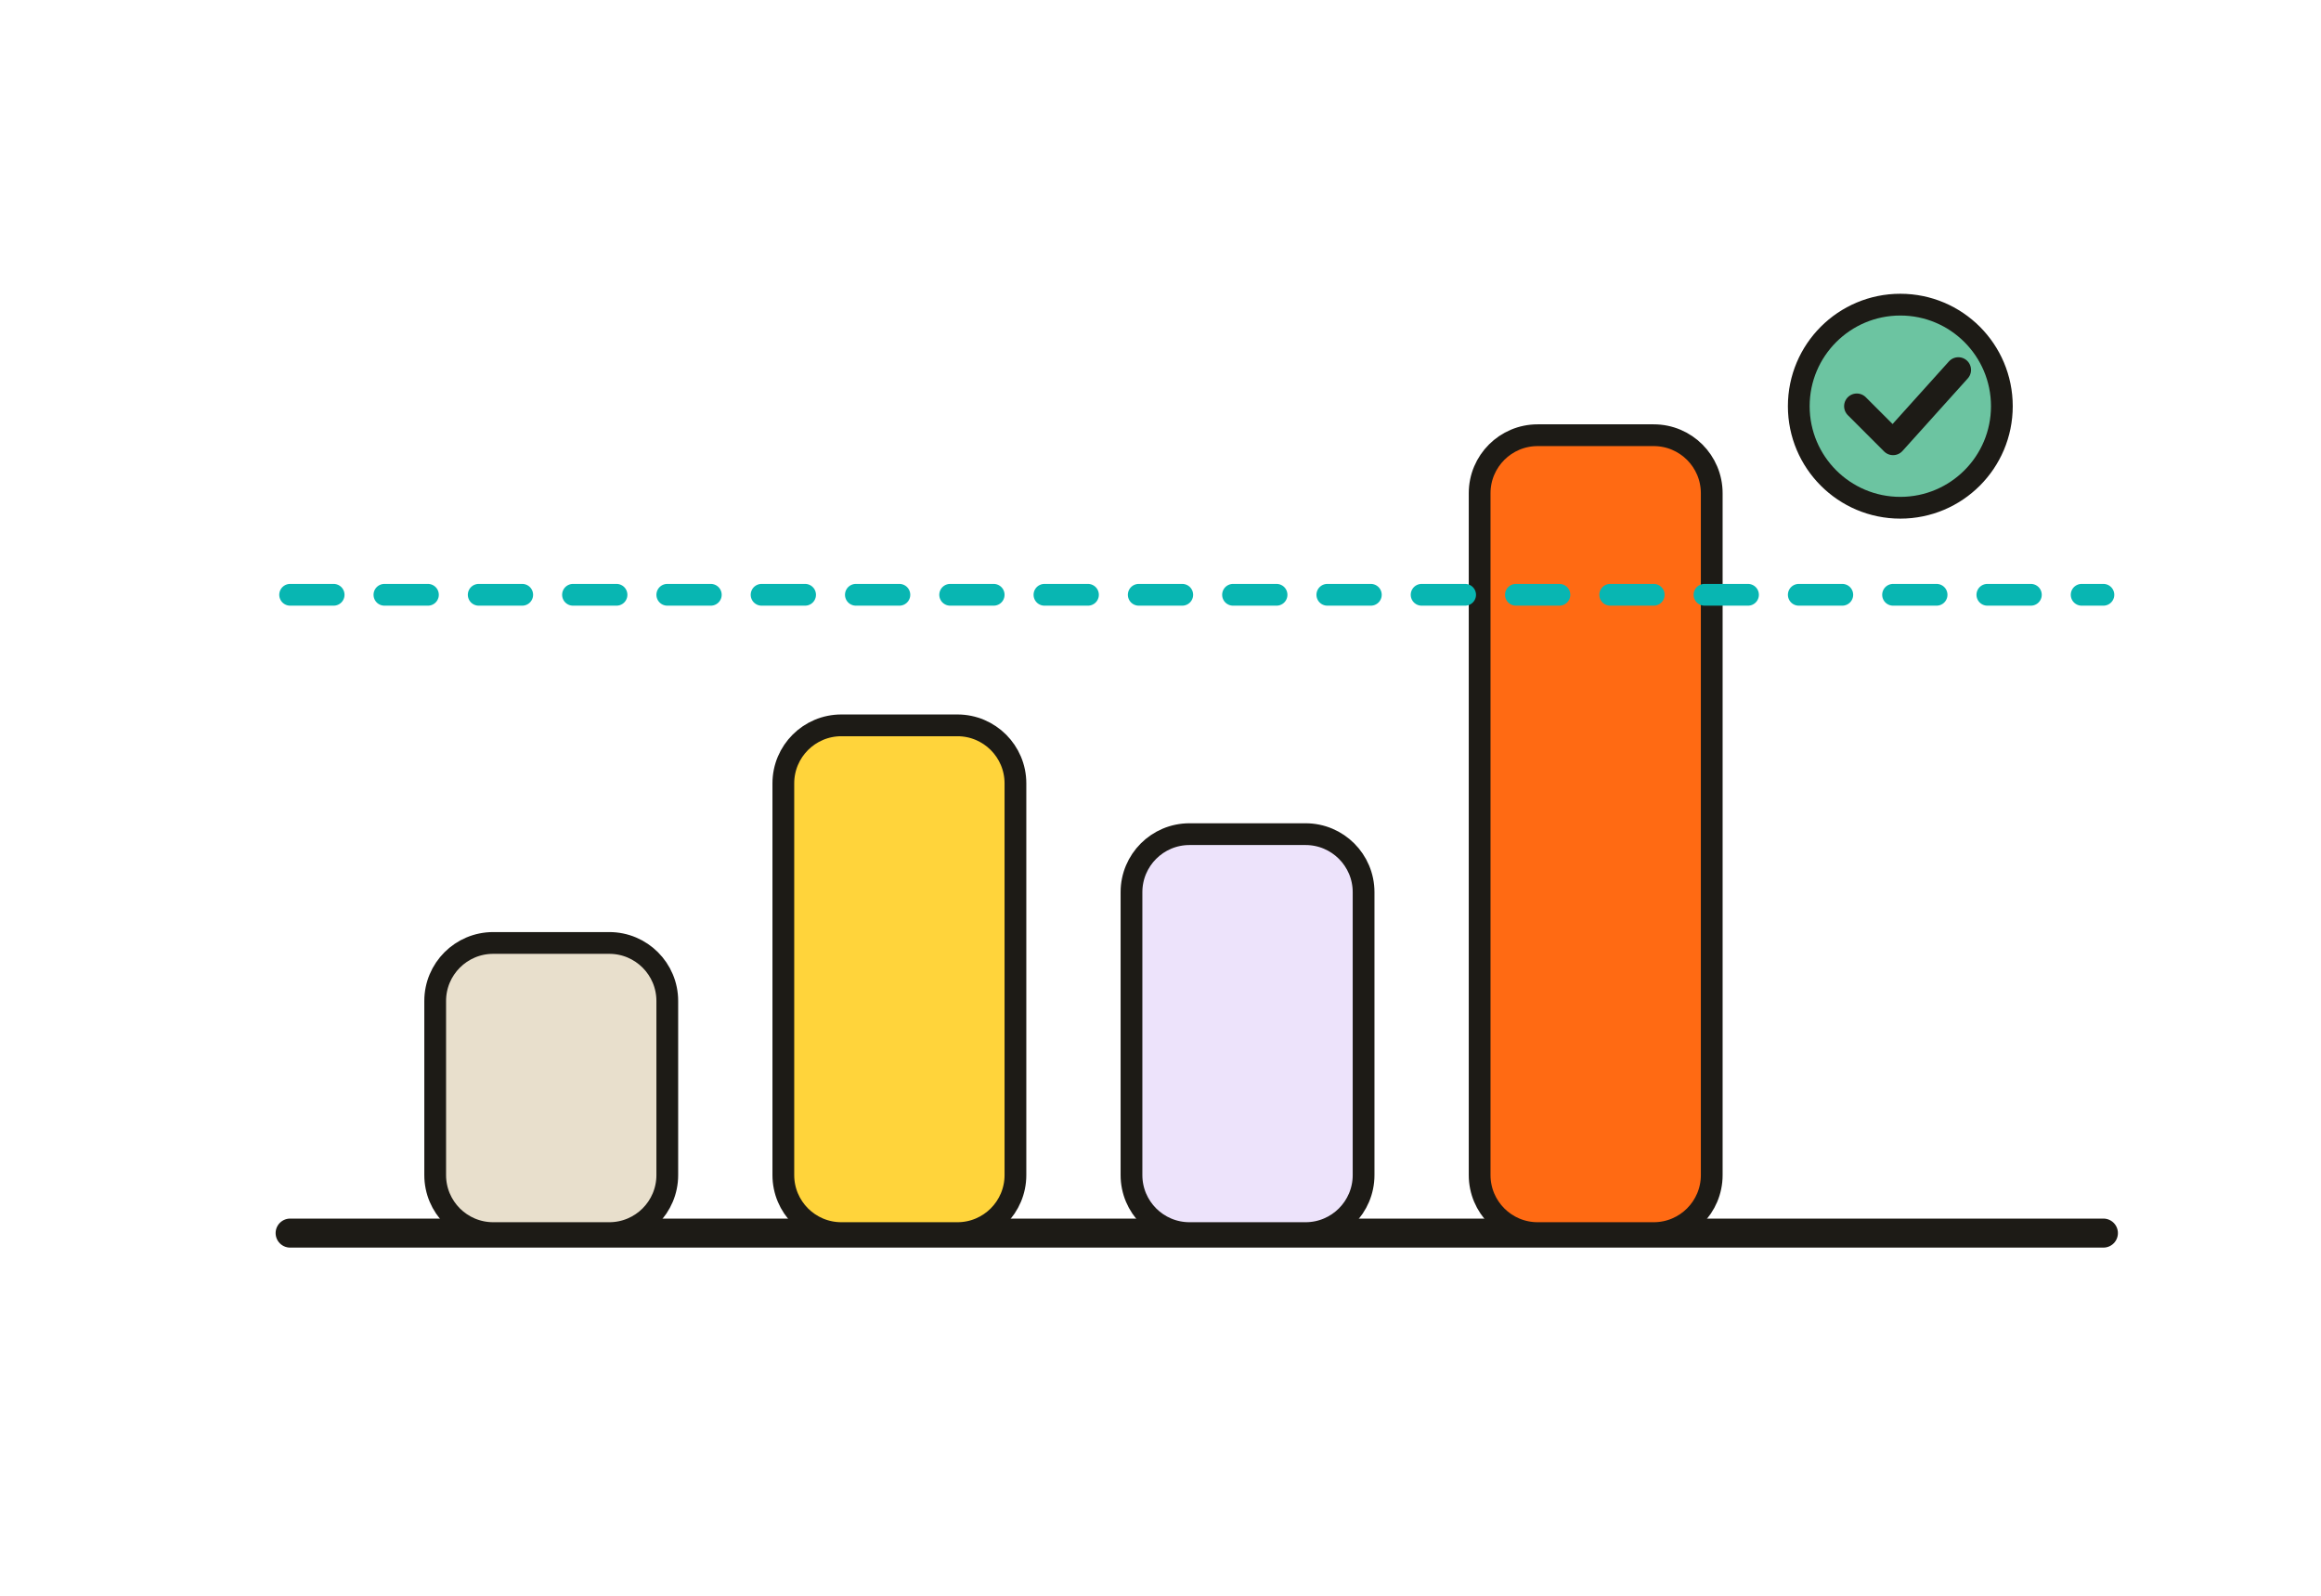
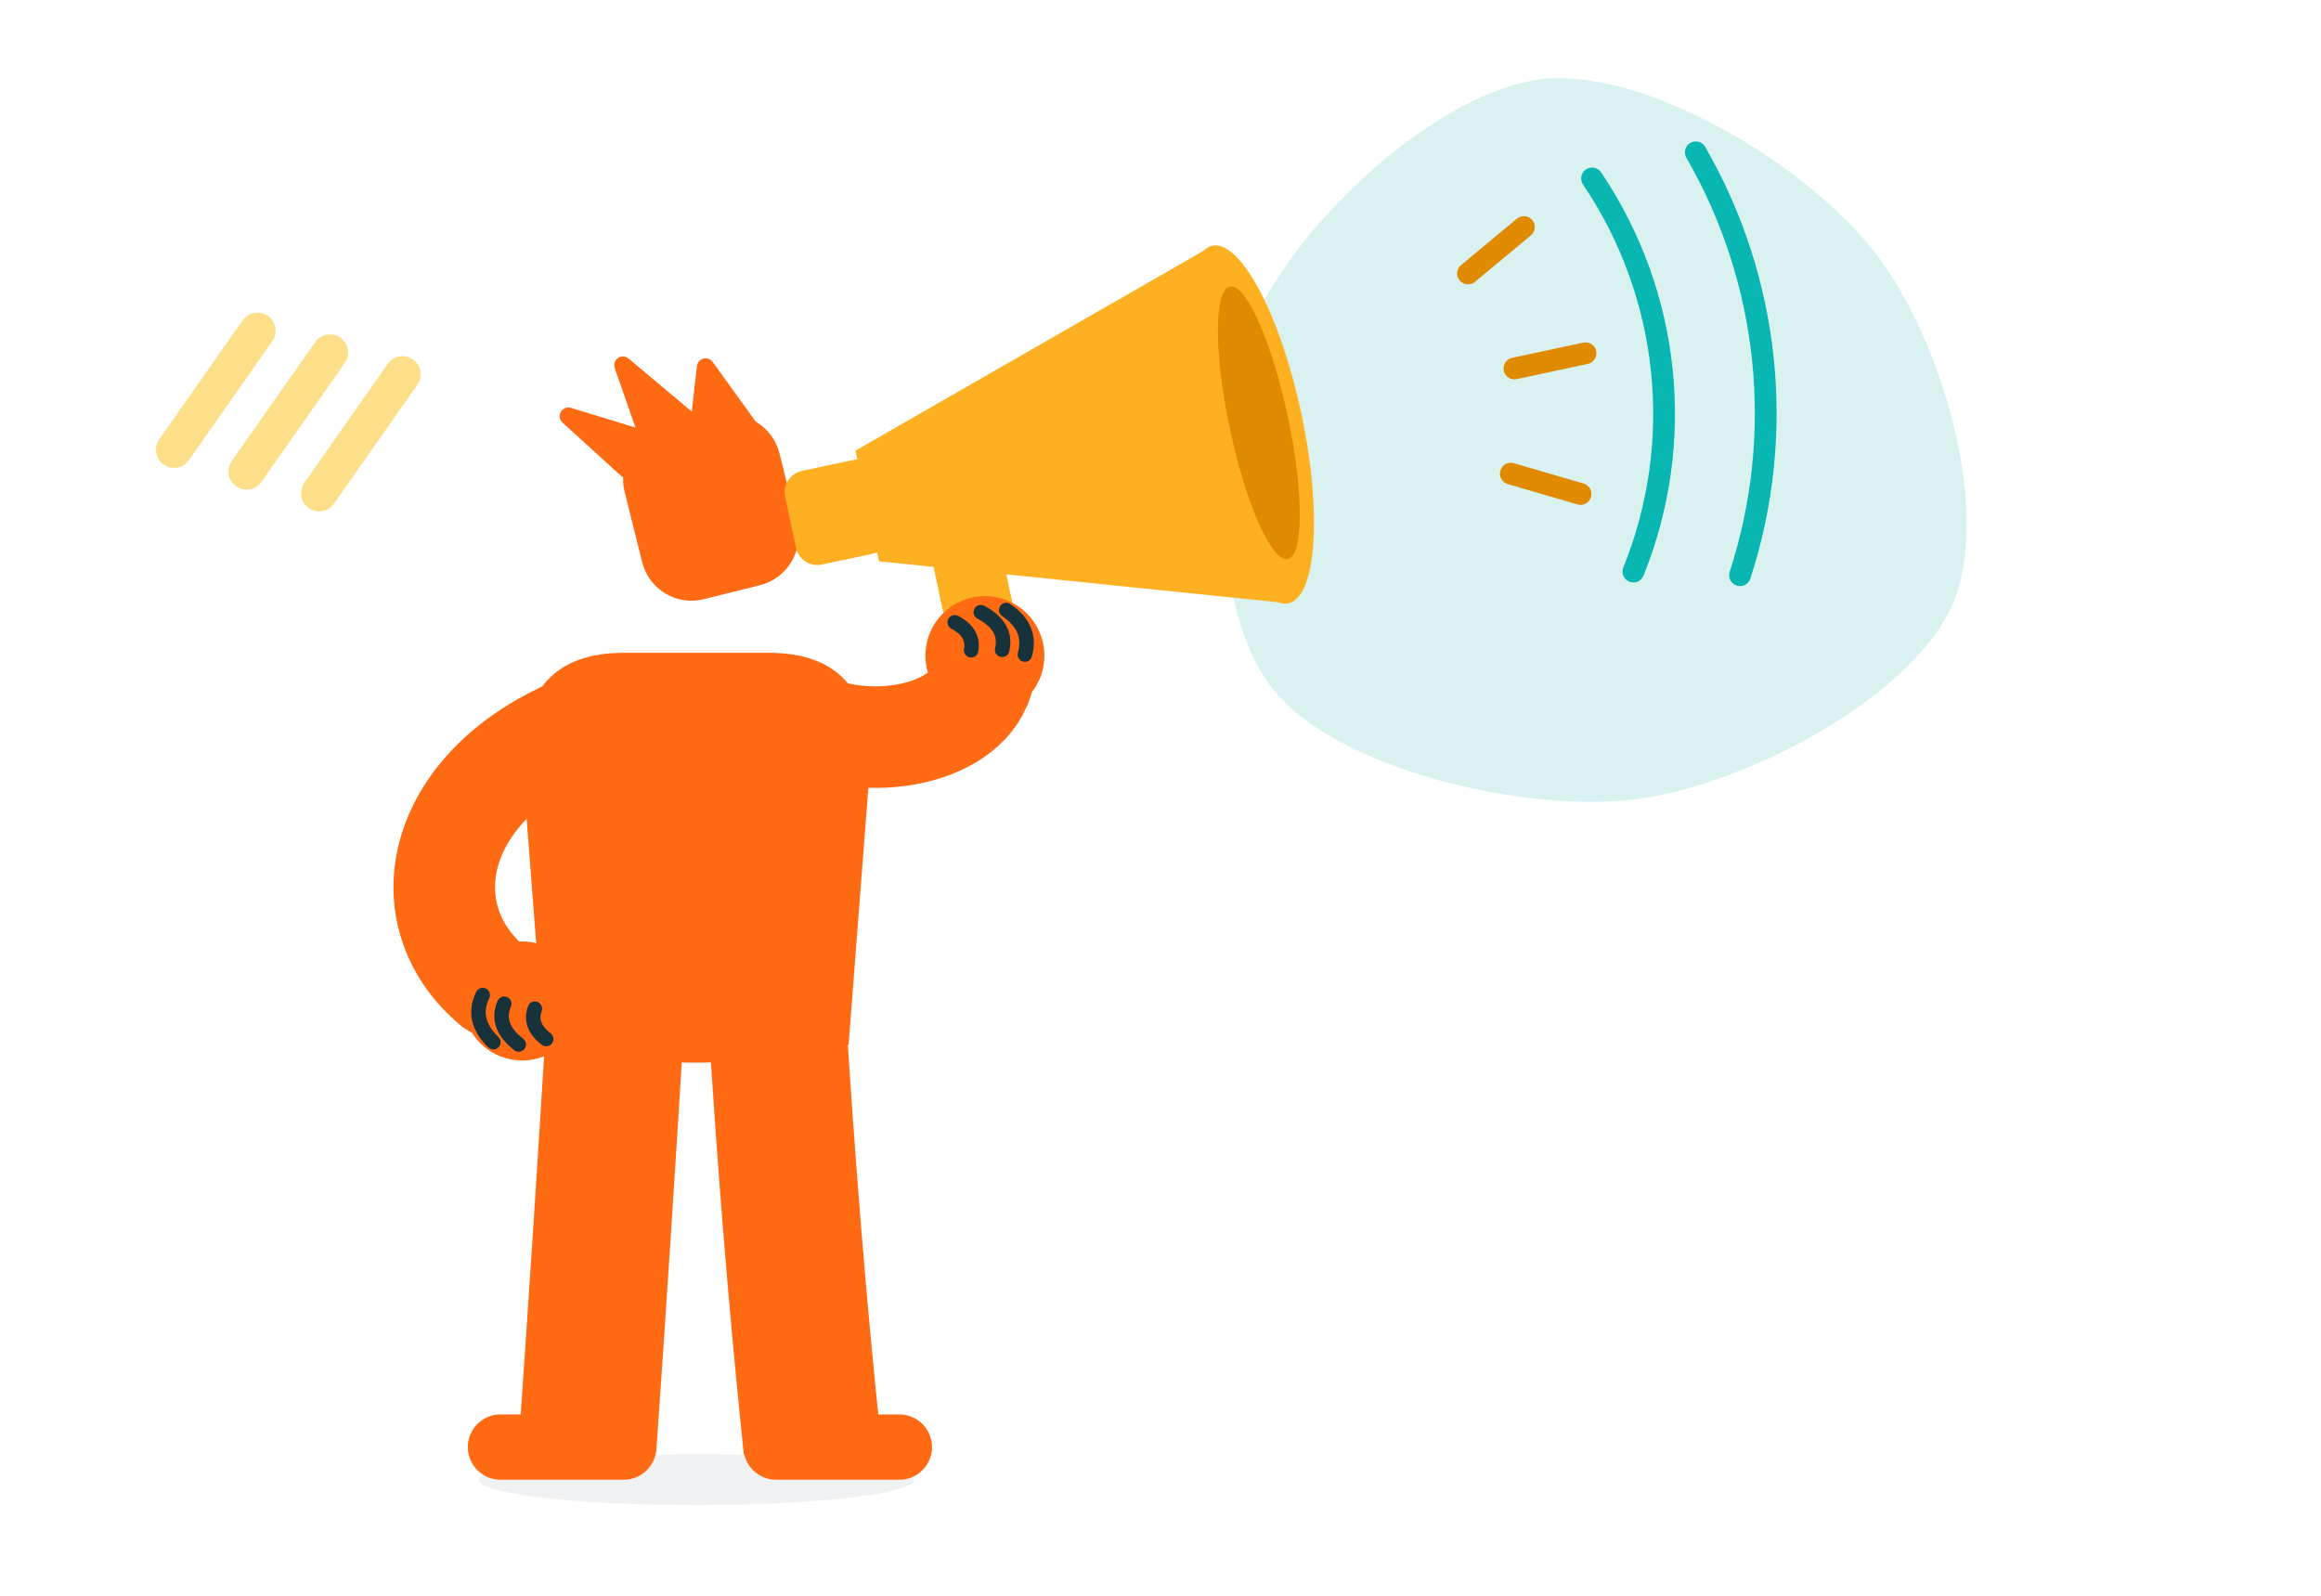
- <svg xmlns="http://www.w3.org/2000/svg" viewBox="0 0 320 220" width="320" height="220" role="img" aria-labelledby="t d">
-   <path d="M40 170 H290" stroke="#1d1b16" stroke-width="4" stroke-linecap="round" />
-   <rect x="60" y="130" width="32" height="40" rx="8" fill="#E8DFCC" stroke="#1d1b16" stroke-width="3" />
-   <rect x="108" y="100" width="32" height="70" rx="8" fill="#FFD43B" stroke="#1d1b16" stroke-width="3" />
-   <rect x="156" y="115" width="32" height="55" rx="8" fill="#EDE3FB" stroke="#1d1b16" stroke-width="3" />
-   <rect x="204" y="60" width="32" height="110" rx="8" fill="#FF6A13" stroke="#1d1b16" stroke-width="3" />
-   <path d="M40 82 H290" stroke="#08B6B2" stroke-width="3" stroke-dasharray="6 7" stroke-linecap="round" />
-   <circle cx="262" cy="56" r="14" fill="#6CC4A1" stroke="#1d1b16" stroke-width="3" />
-   <path d="M256 56 l5 5 l9 -10" fill="none" stroke="#1d1b16" stroke-width="3.5" stroke-linecap="round" stroke-linejoin="round" />
+ <svg xmlns="http://www.w3.org/2000/svg" class="tm" viewBox="0 0 320 220" width="320" height="220" role="img" aria-labelledby="tm-t tm-d">
+   <style>.tm .up{animation:tm0 4.2s ease-in-out infinite alternate}@keyframes tm0{to{transform:translateY(-2px)}}.tm .head{animation:tm1 4.6s ease-in-out infinite alternate;transform-box:view-box;transform-origin:98.0px 82.0px}@keyframes tm1{to{transform:rotate(-4deg)}}.tm .arm{animation:tm2 3.2s ease-in-out infinite alternate;transform-box:view-box;transform-origin:112.0px 100.0px}@keyframes tm2{to{transform:rotate(-3deg)}}.tm .waves{animation:tm3 2.2s ease-in-out infinite alternate}@keyframes tm3{to{opacity:.4;transform:translateX(3px)}}.tm .marks{animation:tm4 1.6s ease-in-out infinite alternate}@keyframes tm4{to{opacity:.2}}.tm .doodle2{animation:tm5 3.4s ease-in-out infinite alternate}@keyframes tm5{to{opacity:.55}}@media (prefers-reduced-motion:reduce){.tm,.tm *{animation:none!important}}</style>
+   <path d="M269.2 83.3C263.8 95.9 241.1 108.2 225.5 110.2C209.9 112.1 184.2 106.0 175.5 95.0C166.7 84.0 166.8 58.2 173.0 44.1C179.2 30.1 198.5 12.5 212.7 10.9C226.9 9.4 249.0 22.6 258.4 34.7C267.8 46.7 274.7 70.7 269.2 83.3Z" fill="#d9f2f0" />
+   <g class="doodle2">
+     <path d="M24.0 62.0 l11.5 -16.4" fill="none" stroke="#fedf89" stroke-width="5" stroke-linecap="round" stroke-linejoin="round" />
+     <path d="M34.0 65.0 l11.5 -16.4" fill="none" stroke="#fedf89" stroke-width="5" stroke-linecap="round" stroke-linejoin="round" />
+     <path d="M44.0 68.0 l11.5 -16.4" fill="none" stroke="#fedf89" stroke-width="5" stroke-linecap="round" stroke-linejoin="round" />
+   </g>
+   <g class="waves">
+     <path d="M219.5 24.6A58 58 0 0 1 225.2 78.8M233.8 21.0A72 72 0 0 1 239.9 79.3" fill="none" stroke="#08b6b2" stroke-width="3" stroke-linecap="round" stroke-linejoin="round" />
+   </g>
+   <ellipse cx="96.0" cy="204.0" rx="30" ry="3.5" fill="#17323a" fill-opacity=".07" />
+   <g transform="translate(96 204) scale(1.0)">
+     <path d="M-11 -66Q-13 -33.0 -15 -4.5" fill="none" stroke="#ff6a13" stroke-width="19" stroke-linecap="butt" stroke-linejoin="round" />
+     <rect x="-31.5" y="-9.0" width="26" height="9" rx="4.5" fill="#ff6a13" />
+     <path d="M11 -66Q13 -33.0 16 -4.5" fill="none" stroke="#ff6a13" stroke-width="19" stroke-linecap="butt" stroke-linejoin="round" />
+     <rect x="6.5" y="-9.0" width="26" height="9" rx="4.5" fill="#ff6a13" />
+   </g>
+   <g class="up">
+     <g transform="translate(96 204) scale(1.0)">
+       <path d="M-24 -99Q-24 -114 -10 -114H10Q24 -114 24 -99L21 -60Q0 -55 -21 -60Z" fill="#ff6a13" />
+     </g>
+     <g class="head">
+       <g transform="translate(96 204) scale(1.0)">
+         <g transform="translate(2 -134) rotate(-14)">
+           <rect x="-11" y="-12" width="22" height="24" rx="7" fill="#ff6a13" />
+           <path d="M-10 -8L-16 -17L-6 -11L-7 -22L1 -11L4 -19L8 -9Z" fill="#ff6a13" stroke="#ff6a13" stroke-width="2.4" stroke-linecap="round" stroke-linejoin="round" />
+         </g>
+       </g>
+     </g>
+     <g transform="translate(96 204) scale(1.0)">
+       <path d="M-16 -104C-36 -96 -40 -78 -28 -68" fill="none" stroke="#ff6a13" stroke-width="14" stroke-linecap="round" stroke-linejoin="round" />
+       <g transform="translate(-24 -66) rotate(200)">
+         <circle r="8.2" fill="#ff6a13" />
+         <path d="M-1.6-5.8q4 1.3 3.8 4.6M1.8-6.7q4 1.8 3.6 5.6M-4.9-3.8q2.9 0.9 2.9 3.4" fill="none" stroke="#17323a" stroke-width="2.0" stroke-linecap="round" stroke-linejoin="round" />
+       </g>
+     </g>
+     <g class="arm">
+       <g transform="translate(96 204) scale(1.0)">
+         <g transform="translate(13 -132) rotate(-12) scale(1.2)">
+           <rect x="15" y="5" width="8" height="15" rx="2.5" fill="#ffb020" />
+           <rect x="0" y="-5.5" width="11" height="11" rx="2.5" fill="#ffb020" />
+           <path d="M9 -6.5L54 -21V21L9 6.5Z" fill="#fdb022" />
+           <ellipse cx="54" cy="0" rx="6" ry="21" fill="#ffb020" />
+           <ellipse cx="55" cy="0" rx="3.4" ry="16" fill="#e08a00" />
+         </g>
+         <path d="M16 -104C26 -100 39.8 -103.6 39.8 -112.6" fill="none" stroke="#ff6a13" stroke-width="14" stroke-linecap="round" stroke-linejoin="round" />
+         <g transform="translate(39.79266 -113.6124) rotate(10)">
+           <circle r="8.2" fill="#ff6a13" />
+           <path d="M-1.6-5.8q4 1.3 3.8 4.6M1.8-6.7q4 1.8 3.6 5.6M-4.9-3.8q2.9 0.9 2.9 3.4" fill="none" stroke="#17323a" stroke-width="2.0" stroke-linecap="round" stroke-linejoin="round" />
+         </g>
+       </g>
+       <g class="marks">
+         <path d="M202.4 37.7L210.1 31.3M208.8 50.8L218.6 48.7M208.3 65.3L217.9 68.1" fill="none" stroke="#e08a00" stroke-width="3" stroke-linecap="round" stroke-linejoin="round" />
+       </g>
+     </g>
+   </g>
</svg>
